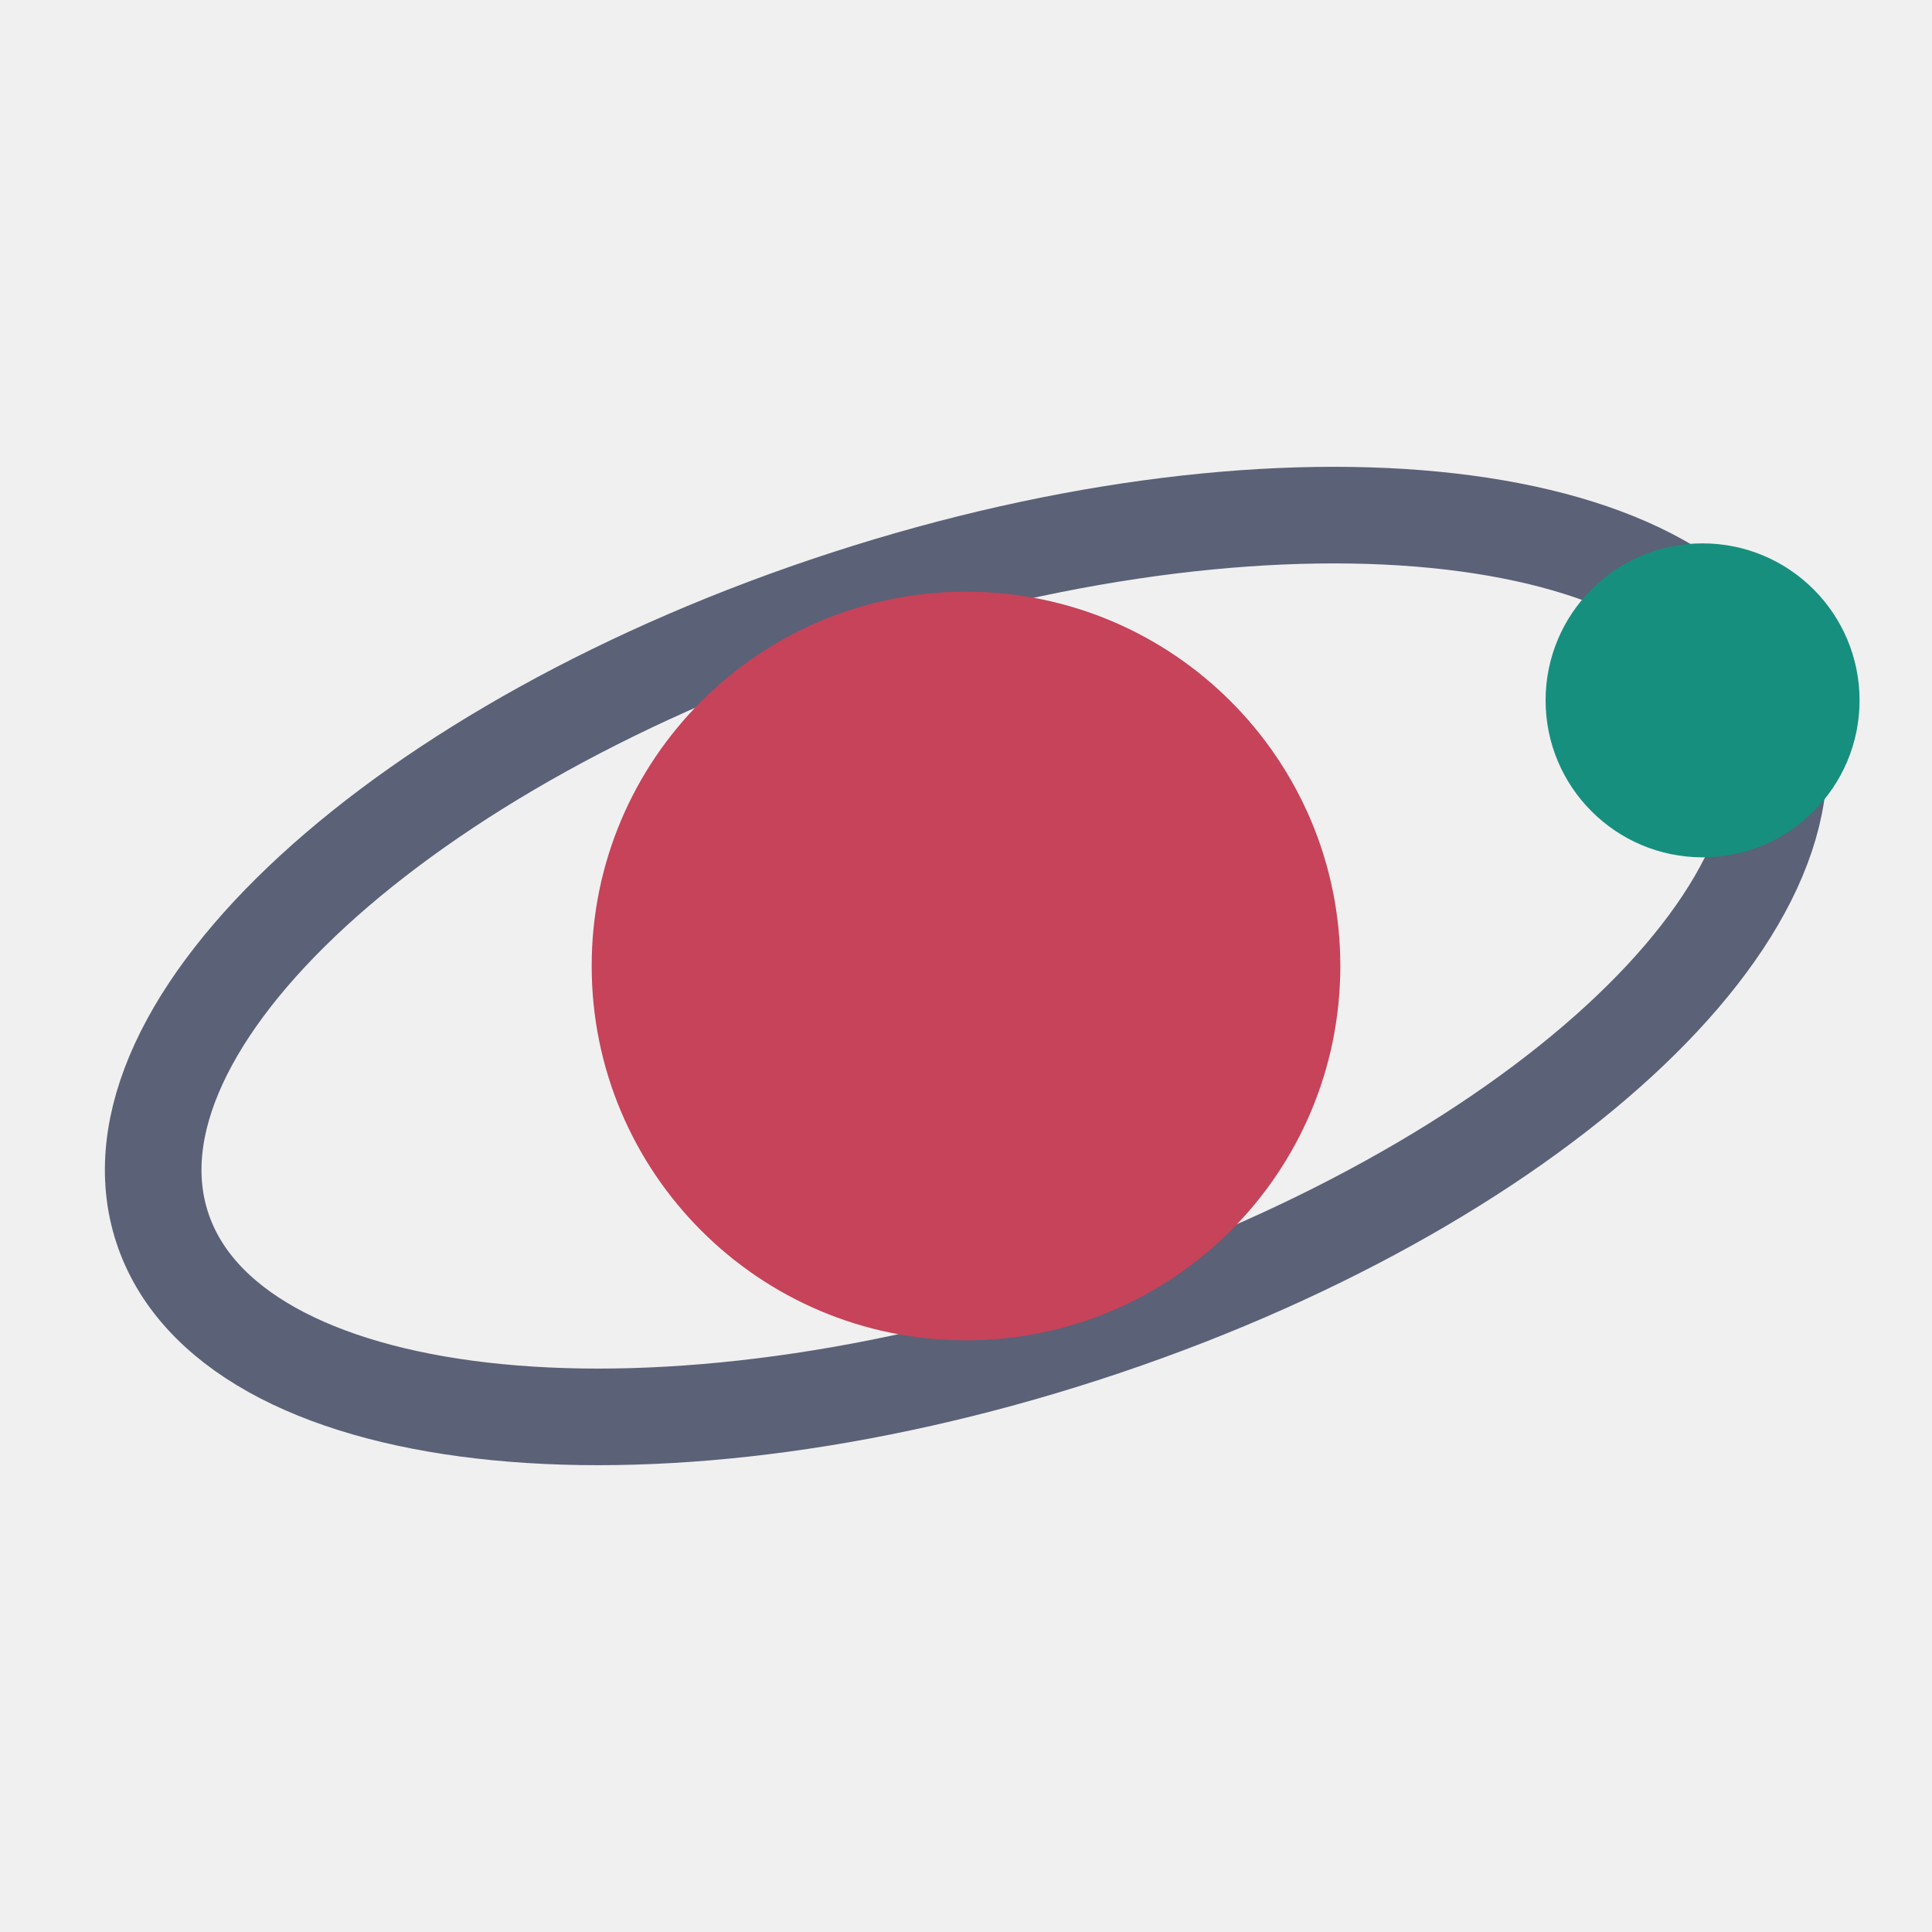
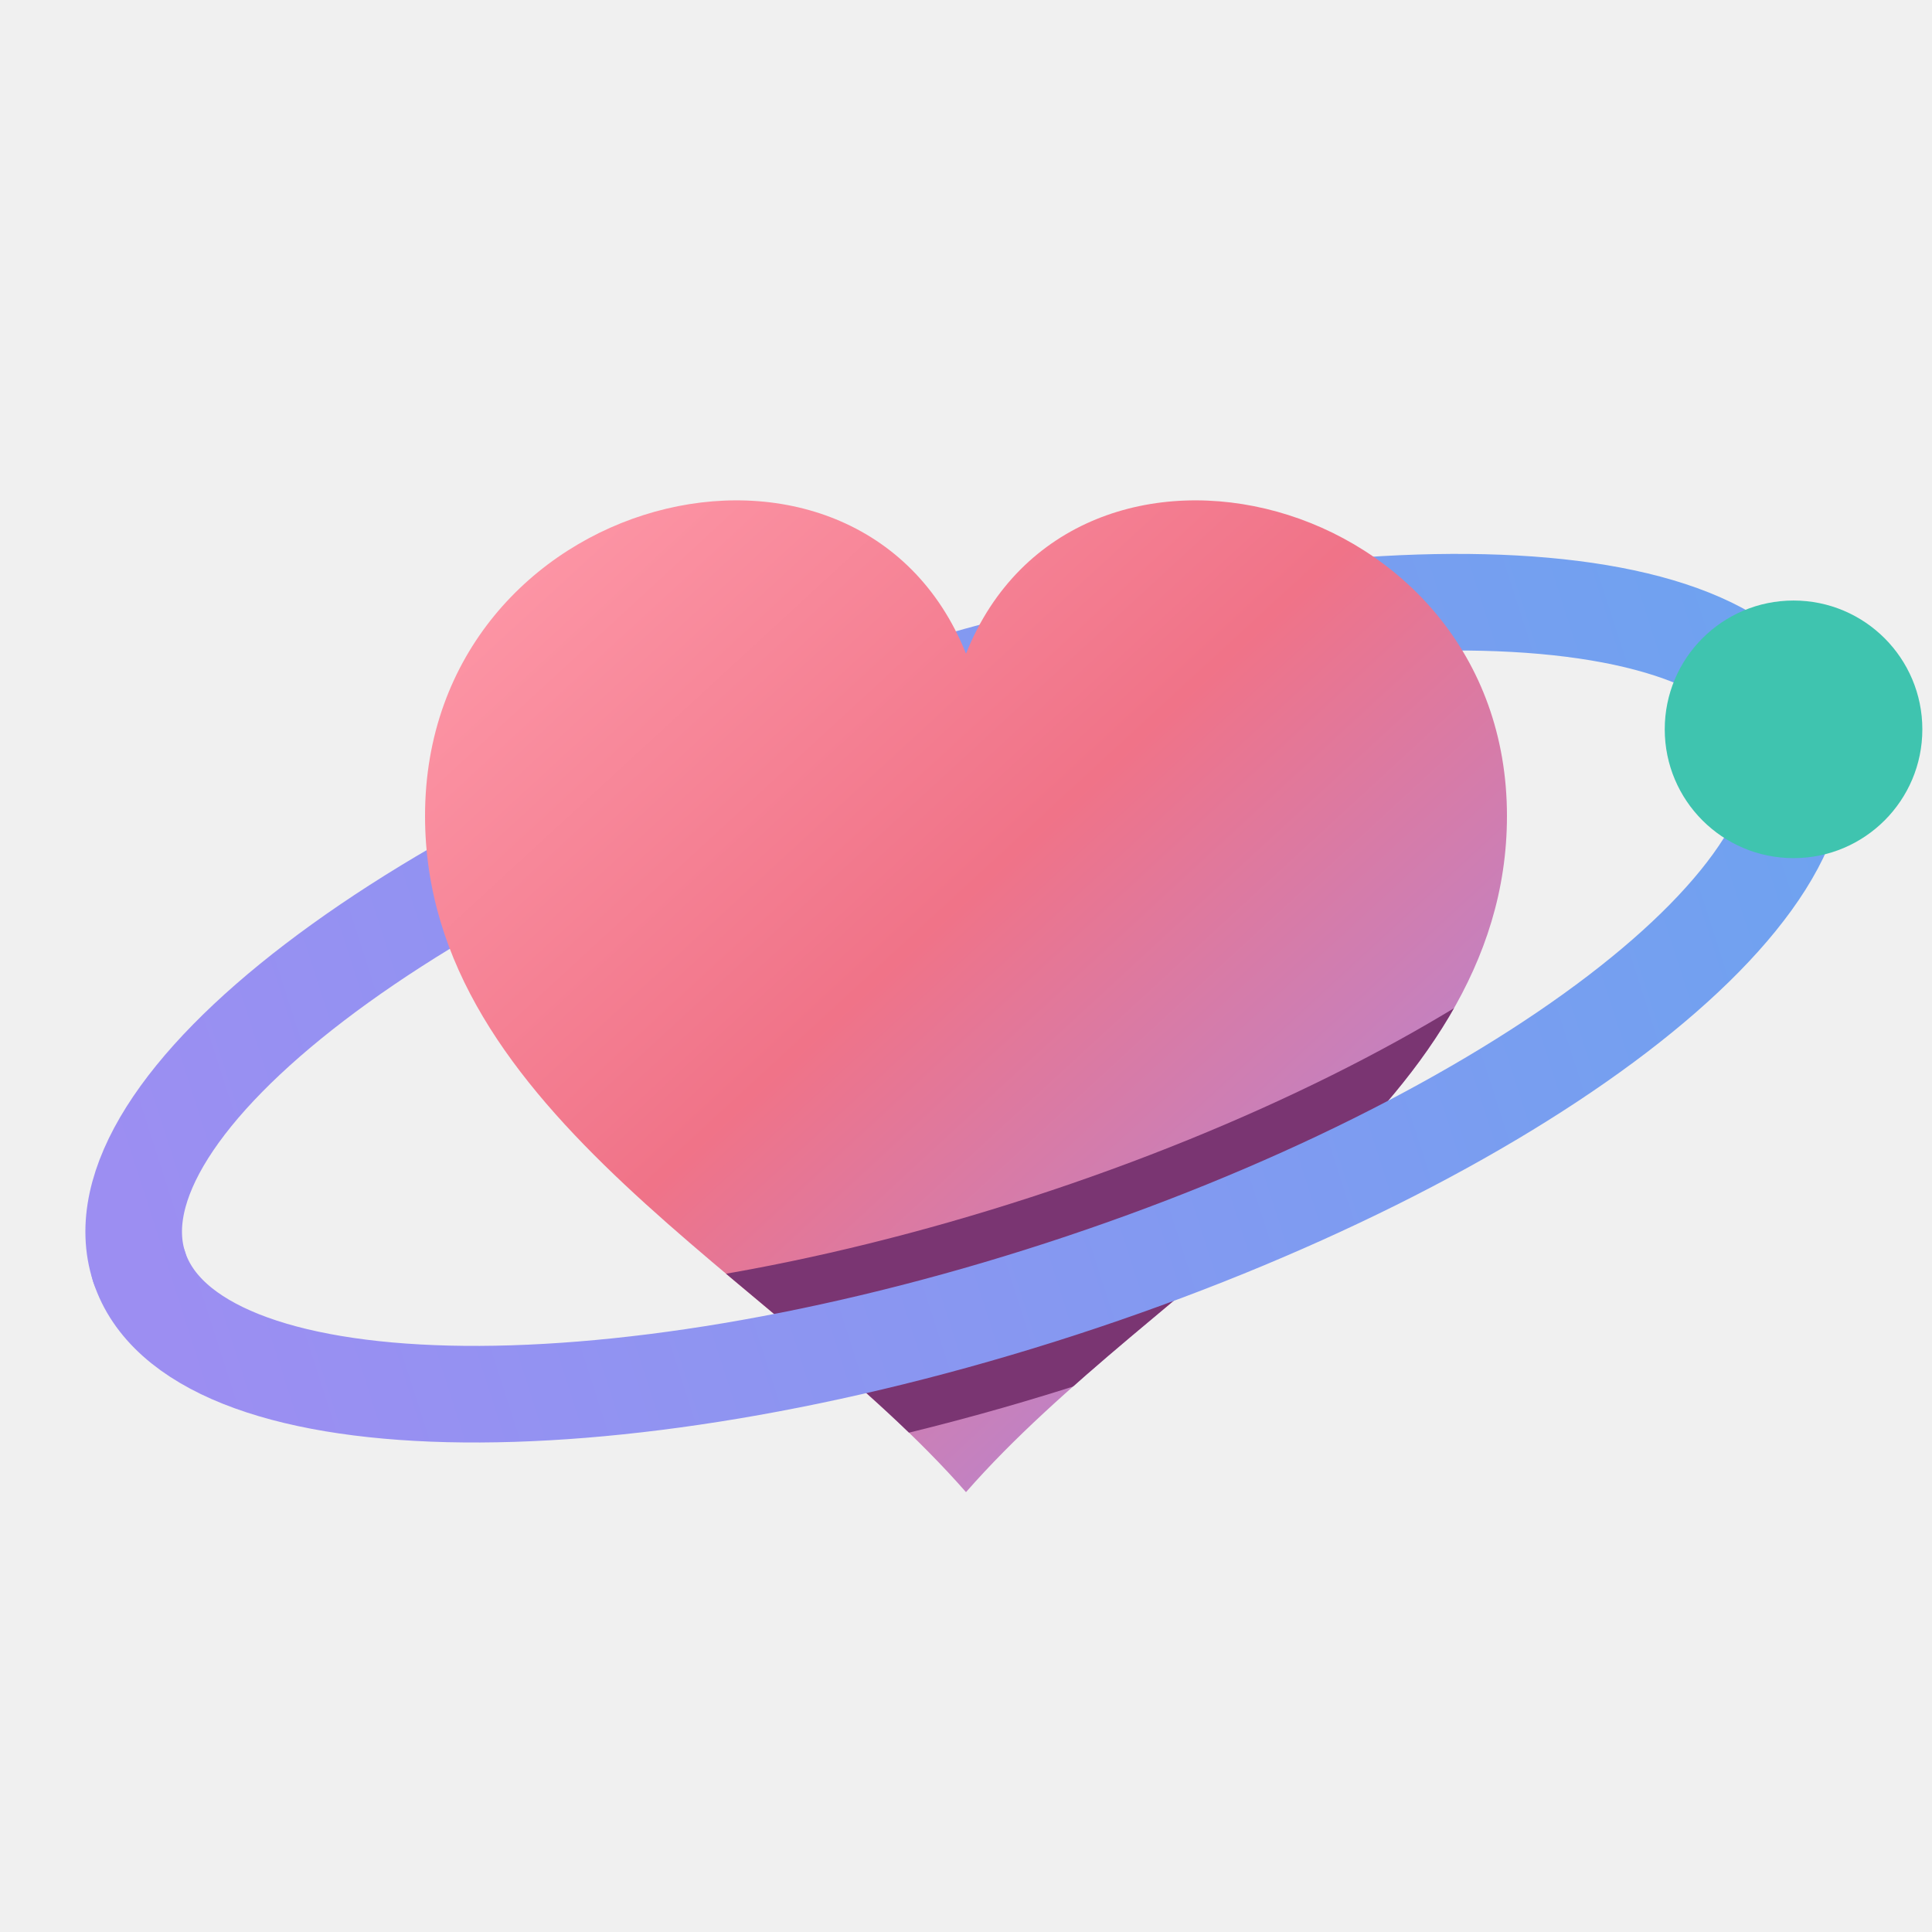
- <svg xmlns="http://www.w3.org/2000/svg" viewBox="0 0 32 32">
-   <style>
-     .orbit{stroke:#5B6177}.star{fill:#C6435A}.moon{fill:#178F7E}
-     @media (prefers-color-scheme: dark){.orbit{stroke:#9BA1B7}.star{fill:#F07388}.moon{fill:#3FC4AF}}
-   </style>
-   <ellipse class="orbit" cx="16" cy="16" rx="14" ry="6.4" fill="none" stroke-width="1.6" transform="rotate(-18 16 16)" />
-   <circle class="star" cx="16" cy="16" r="6.2" />
-   <circle class="moon" cx="28.2" cy="11.6" r="2.6" />
+ <svg xmlns="http://www.w3.org/2000/svg" viewBox="0 0 120 120" role="img" aria-label="爱伴星球 IBXQ">
+   <defs>
+     <linearGradient id="mh" x1="0" y1="0" x2="1" y2="1">
+       <stop offset="0" stop-color="#FF9CAB" />
+       <stop offset=".45" stop-color="#F07388" />
+       <stop offset="1" stop-color="#9C8EF2" />
+     </linearGradient>
+     <linearGradient id="ms" x1="0" y1="0" x2="1" y2="1">
+       <stop offset="0" stop-color="#FFB3BE" />
+       <stop offset="1" stop-color="#E0577A" />
+     </linearGradient>
+     <linearGradient id="mr" x1="0" x2="1">
+       <stop offset="0" stop-color="#9C8EF2" />
+       <stop offset="1" stop-color="#6FA2F0" />
+     </linearGradient>
+     <mask id="mm" maskUnits="userSpaceOnUse" x="0" y="0" width="120" height="120">
+       <path d="M0 -10C-8 -30 -40 -22 -40 2C-40 24 -14 36 0 52C14 36 40 24 40 2C40 -22 8 -30 0 -10Z" transform="translate(60 49) scale(.84)" fill="#fff" />
+     </mask>
+   </defs>
+   <path d="M6 62A54 19 0 0 1 114 62" transform="rotate(-18 60 62)" stroke="url(#mr)" stroke-width="6" fill="none" stroke-linecap="round" />
+   <path d="M0 -10C-8 -30 -40 -22 -40 2C-40 24 -14 36 0 52C14 36 40 24 40 2C40 -22 8 -30 0 -10Z" transform="translate(60 49) scale(.84)" fill="url(#mh)" />
+   <g mask="url(#mm)">
+     <path d="M6 62A54 19 0 0 0 114 62" transform="rotate(-18 60 62)" stroke="#7A3572" stroke-width="12" fill="none" />
+   </g>
+   <path d="M6 62A54 19 0 0 0 114 62" transform="rotate(-18 60 62)" stroke="url(#mr)" stroke-width="6" fill="none" stroke-linecap="round" />
+   <circle cx="111.4" cy="45.3" r="8" fill="#3FC4AF" />
</svg>
